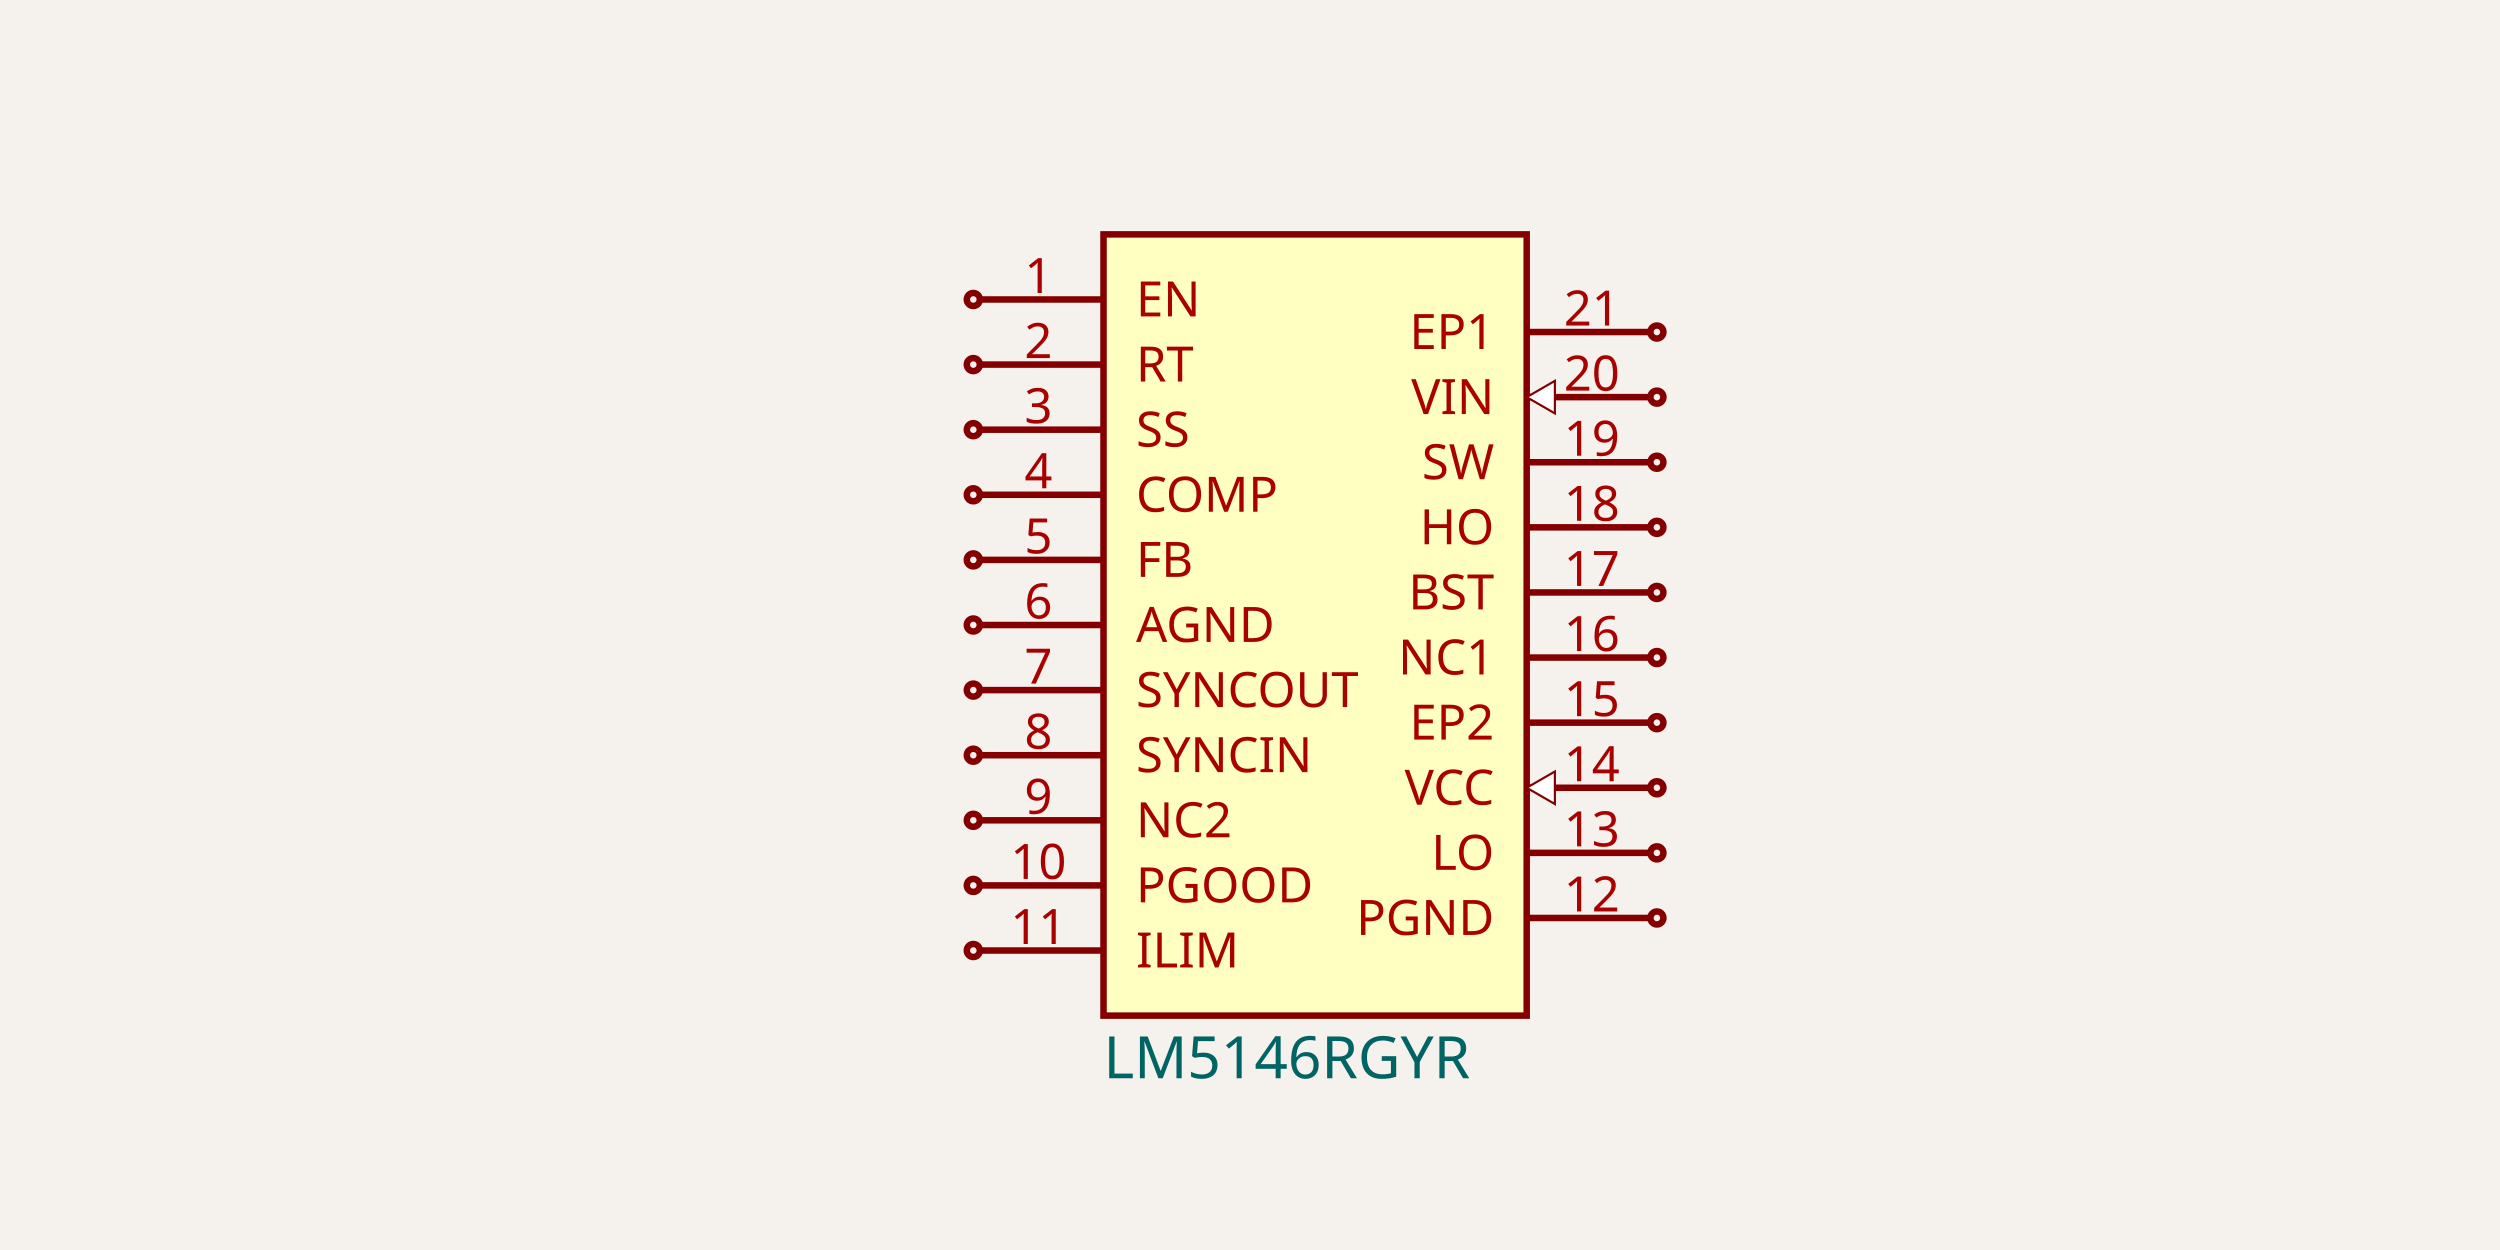
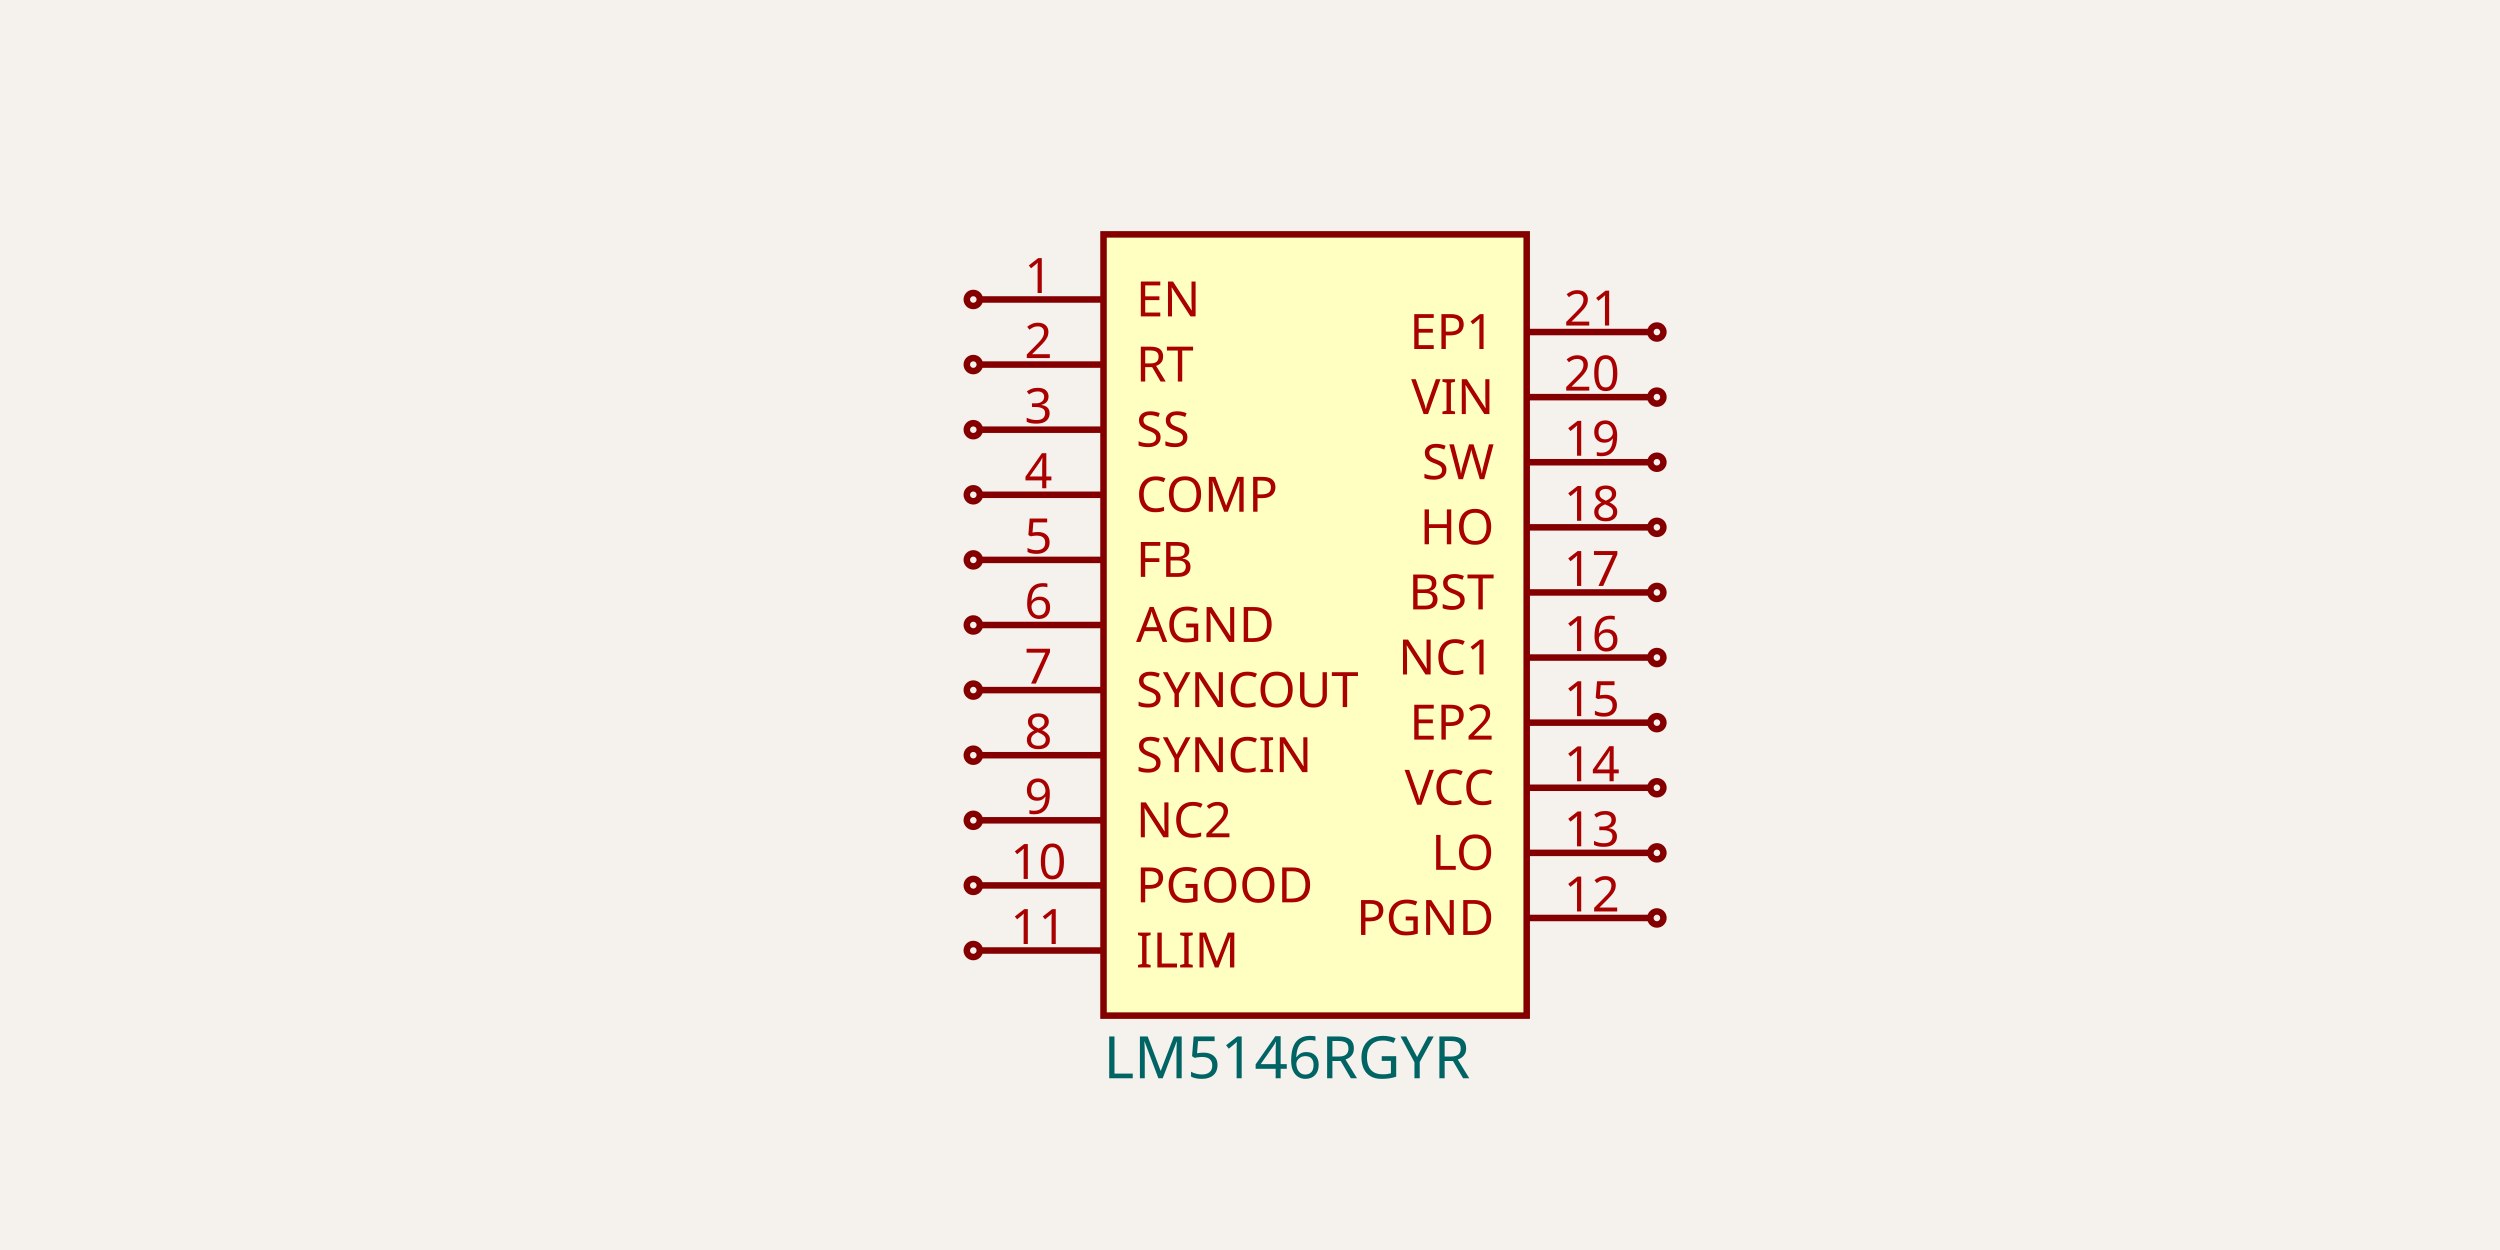
<svg xmlns="http://www.w3.org/2000/svg" class="tscircuit-schematic" width="1200" height="600" style="background-color: rgb(245, 241, 237)" data-real-to-screen-transform="matrix(156.25,0,0,-156.25,631.25,300)" data-software-used-string="@tscircuit/core@0.0.1766">
  <style>
              .boundary { fill: rgb(245, 241, 237); }
              .schematic-boundary { fill: none; stroke: #fff; }
              .component { fill: none; stroke: rgb(132, 0, 0); }
              .chip { fill: rgb(255, 255, 194); stroke: rgb(132, 0, 0); }
              .component-pin { fill: none; stroke: rgb(132, 0, 0); }
              .text { font-family: sans-serif; fill: rgb(0, 150, 0); }
              .pin-number { fill: rgb(169, 0, 0); }
              .port-label { fill: rgb(0, 100, 100); }
              .component-name { fill: rgb(0, 100, 100); }
              
            </style>
  <rect class="boundary" x="0" y="0" width="1200" height="600" />
  <g class="sch-component" data-circuit-json-type="schematic_component" data-schematic-component-id="schematic_component_0">
    <rect class="component chip sch-component-body" x="529.688" y="112.5" width="203.125" height="375" stroke-width="3.125px" fill="rgb(255, 255, 194)" stroke="rgb(132, 0, 0)" />
    <rect class="component-overlay sch-component-overlay" x="529.688" y="112.5" width="203.125" height="375" fill="transparent" />
    <text class="sch-text" x="529.688" y="507.812" fill="#006464" text-anchor="start" dominant-baseline="middle" font-family="sans-serif" font-size="28.125px" transform="rotate(0, 529.6875, 507.8125)">LM5146RGYR</text>
    <text class="sch-text" x="529.688" y="92.188" fill="#006464" text-anchor="start" dominant-baseline="middle" font-family="sans-serif" font-size="28.125px" transform="rotate(0, 529.6875, 92.1875)" />
    <line class="component-pin sch-component-pin sch-port-line" x1="529.688" y1="143.75" x2="470.312" y2="143.75" stroke-width="3.125px" />
    <g class="sch-port" data-schematic-port-id="source_port_0">
      <circle class="component-pin sch-component-pin sch-port-terminal" cx="467.188" cy="143.75" r="3.125" stroke-width="3.125px" />
      <rect x="464.062" y="140.625" width="6.25" height="6.25" opacity="0" />
    </g>
    <text class="pin-number sch-pin-number" x="498.438" y="140.625" style="font-family: sans-serif;" fill="rgb(169, 0, 0)" text-anchor="middle" dominant-baseline="auto" font-size="23.438px" transform="">1</text>
    <text class="pin-number sch-pin-label" x="545.312" y="143.75" style="font-family: sans-serif;" fill="rgb(169, 0, 0)" text-anchor="start" dominant-baseline="middle" font-size="23.438px" transform="">EN</text>
    <line class="component-pin sch-component-pin sch-port-line" x1="529.688" y1="175" x2="470.312" y2="175" stroke-width="3.125px" />
    <g class="sch-port" data-schematic-port-id="source_port_1">
      <circle class="component-pin sch-component-pin sch-port-terminal" cx="467.188" cy="175" r="3.125" stroke-width="3.125px" />
      <rect x="464.062" y="171.875" width="6.25" height="6.25" opacity="0" />
    </g>
    <text class="pin-number sch-pin-number" x="498.438" y="171.875" style="font-family: sans-serif;" fill="rgb(169, 0, 0)" text-anchor="middle" dominant-baseline="auto" font-size="23.438px" transform="">2</text>
    <text class="pin-number sch-pin-label" x="545.312" y="175" style="font-family: sans-serif;" fill="rgb(169, 0, 0)" text-anchor="start" dominant-baseline="middle" font-size="23.438px" transform="">RT</text>
    <line class="component-pin sch-component-pin sch-port-line" x1="529.688" y1="206.25" x2="470.312" y2="206.25" stroke-width="3.125px" />
    <g class="sch-port" data-schematic-port-id="source_port_2">
      <circle class="component-pin sch-component-pin sch-port-terminal" cx="467.188" cy="206.25" r="3.125" stroke-width="3.125px" />
      <rect x="464.062" y="203.125" width="6.25" height="6.25" opacity="0" />
    </g>
    <text class="pin-number sch-pin-number" x="498.438" y="203.125" style="font-family: sans-serif;" fill="rgb(169, 0, 0)" text-anchor="middle" dominant-baseline="auto" font-size="23.438px" transform="">3</text>
    <text class="pin-number sch-pin-label" x="545.312" y="206.25" style="font-family: sans-serif;" fill="rgb(169, 0, 0)" text-anchor="start" dominant-baseline="middle" font-size="23.438px" transform="">SS</text>
    <line class="component-pin sch-component-pin sch-port-line" x1="529.688" y1="237.5" x2="470.312" y2="237.5" stroke-width="3.125px" />
    <g class="sch-port" data-schematic-port-id="source_port_3">
      <circle class="component-pin sch-component-pin sch-port-terminal" cx="467.188" cy="237.5" r="3.125" stroke-width="3.125px" />
      <rect x="464.062" y="234.375" width="6.25" height="6.25" opacity="0" />
    </g>
    <text class="pin-number sch-pin-number" x="498.438" y="234.375" style="font-family: sans-serif;" fill="rgb(169, 0, 0)" text-anchor="middle" dominant-baseline="auto" font-size="23.438px" transform="">4</text>
    <text class="pin-number sch-pin-label" x="545.312" y="237.5" style="font-family: sans-serif;" fill="rgb(169, 0, 0)" text-anchor="start" dominant-baseline="middle" font-size="23.438px" transform="">COMP</text>
    <line class="component-pin sch-component-pin sch-port-line" x1="529.688" y1="268.75" x2="470.312" y2="268.75" stroke-width="3.125px" />
    <g class="sch-port" data-schematic-port-id="source_port_4">
      <circle class="component-pin sch-component-pin sch-port-terminal" cx="467.188" cy="268.75" r="3.125" stroke-width="3.125px" />
      <rect x="464.062" y="265.625" width="6.25" height="6.25" opacity="0" />
    </g>
    <text class="pin-number sch-pin-number" x="498.438" y="265.625" style="font-family: sans-serif;" fill="rgb(169, 0, 0)" text-anchor="middle" dominant-baseline="auto" font-size="23.438px" transform="">5</text>
    <text class="pin-number sch-pin-label" x="545.312" y="268.75" style="font-family: sans-serif;" fill="rgb(169, 0, 0)" text-anchor="start" dominant-baseline="middle" font-size="23.438px" transform="">FB</text>
    <line class="component-pin sch-component-pin sch-port-line" x1="529.688" y1="300" x2="470.312" y2="300" stroke-width="3.125px" />
    <g class="sch-port" data-schematic-port-id="source_port_5">
      <circle class="component-pin sch-component-pin sch-port-terminal" cx="467.188" cy="300" r="3.125" stroke-width="3.125px" />
      <rect x="464.062" y="296.875" width="6.25" height="6.25" opacity="0" />
    </g>
    <text class="pin-number sch-pin-number" x="498.438" y="296.875" style="font-family: sans-serif;" fill="rgb(169, 0, 0)" text-anchor="middle" dominant-baseline="auto" font-size="23.438px" transform="">6</text>
    <text class="pin-number sch-pin-label" x="545.312" y="300" style="font-family: sans-serif;" fill="rgb(169, 0, 0)" text-anchor="start" dominant-baseline="middle" font-size="23.438px" transform="">AGND</text>
    <line class="component-pin sch-component-pin sch-port-line" x1="529.688" y1="331.25" x2="470.312" y2="331.25" stroke-width="3.125px" />
    <g class="sch-port" data-schematic-port-id="source_port_6">
      <circle class="component-pin sch-component-pin sch-port-terminal" cx="467.188" cy="331.25" r="3.125" stroke-width="3.125px" />
      <rect x="464.062" y="328.125" width="6.25" height="6.25" opacity="0" />
    </g>
    <text class="pin-number sch-pin-number" x="498.438" y="328.125" style="font-family: sans-serif;" fill="rgb(169, 0, 0)" text-anchor="middle" dominant-baseline="auto" font-size="23.438px" transform="">7</text>
    <text class="pin-number sch-pin-label" x="545.312" y="331.25" style="font-family: sans-serif;" fill="rgb(169, 0, 0)" text-anchor="start" dominant-baseline="middle" font-size="23.438px" transform="">SYNCOUT</text>
    <line class="component-pin sch-component-pin sch-port-line" x1="529.688" y1="362.5" x2="470.312" y2="362.5" stroke-width="3.125px" />
    <g class="sch-port" data-schematic-port-id="source_port_7">
      <circle class="component-pin sch-component-pin sch-port-terminal" cx="467.188" cy="362.5" r="3.125" stroke-width="3.125px" />
      <rect x="464.062" y="359.375" width="6.25" height="6.25" opacity="0" />
    </g>
    <text class="pin-number sch-pin-number" x="498.438" y="359.375" style="font-family: sans-serif;" fill="rgb(169, 0, 0)" text-anchor="middle" dominant-baseline="auto" font-size="23.438px" transform="">8</text>
    <text class="pin-number sch-pin-label" x="545.312" y="362.5" style="font-family: sans-serif;" fill="rgb(169, 0, 0)" text-anchor="start" dominant-baseline="middle" font-size="23.438px" transform="">SYNCIN</text>
    <line class="component-pin sch-component-pin sch-port-line" x1="529.688" y1="393.75" x2="470.312" y2="393.75" stroke-width="3.125px" />
    <g class="sch-port" data-schematic-port-id="source_port_8">
      <circle class="component-pin sch-component-pin sch-port-terminal" cx="467.188" cy="393.75" r="3.125" stroke-width="3.125px" />
      <rect x="464.062" y="390.625" width="6.25" height="6.25" opacity="0" />
    </g>
    <text class="pin-number sch-pin-number" x="498.438" y="390.625" style="font-family: sans-serif;" fill="rgb(169, 0, 0)" text-anchor="middle" dominant-baseline="auto" font-size="23.438px" transform="">9</text>
    <text class="pin-number sch-pin-label" x="545.312" y="393.75" style="font-family: sans-serif;" fill="rgb(169, 0, 0)" text-anchor="start" dominant-baseline="middle" font-size="23.438px" transform="">NC2</text>
    <line class="component-pin sch-component-pin sch-port-line" x1="529.688" y1="425" x2="470.312" y2="425" stroke-width="3.125px" />
    <g class="sch-port" data-schematic-port-id="source_port_9">
      <circle class="component-pin sch-component-pin sch-port-terminal" cx="467.188" cy="425" r="3.125" stroke-width="3.125px" />
      <rect x="464.062" y="421.875" width="6.25" height="6.25" opacity="0" />
    </g>
    <text class="pin-number sch-pin-number" x="498.438" y="421.875" style="font-family: sans-serif;" fill="rgb(169, 0, 0)" text-anchor="middle" dominant-baseline="auto" font-size="23.438px" transform="">10</text>
    <text class="pin-number sch-pin-label" x="545.312" y="425" style="font-family: sans-serif;" fill="rgb(169, 0, 0)" text-anchor="start" dominant-baseline="middle" font-size="23.438px" transform="">PGOOD</text>
    <line class="component-pin sch-component-pin sch-port-line" x1="529.688" y1="456.25" x2="470.312" y2="456.25" stroke-width="3.125px" />
    <g class="sch-port" data-schematic-port-id="source_port_10">
      <circle class="component-pin sch-component-pin sch-port-terminal" cx="467.188" cy="456.25" r="3.125" stroke-width="3.125px" />
      <rect x="464.062" y="453.125" width="6.25" height="6.25" opacity="0" />
    </g>
    <text class="pin-number sch-pin-number" x="498.438" y="453.125" style="font-family: sans-serif;" fill="rgb(169, 0, 0)" text-anchor="middle" dominant-baseline="auto" font-size="23.438px" transform="">11</text>
    <text class="pin-number sch-pin-label" x="545.312" y="456.25" style="font-family: sans-serif;" fill="rgb(169, 0, 0)" text-anchor="start" dominant-baseline="middle" font-size="23.438px" transform="">ILIM</text>
    <line class="component-pin sch-component-pin sch-port-line" x1="732.812" y1="440.625" x2="792.188" y2="440.625" stroke-width="3.125px" />
    <g class="sch-port" data-schematic-port-id="source_port_11">
      <circle class="component-pin sch-component-pin sch-port-terminal" cx="795.312" cy="440.625" r="3.125" stroke-width="3.125px" />
      <rect x="792.188" y="437.5" width="6.25" height="6.25" opacity="0" />
    </g>
    <text class="pin-number sch-pin-number" x="764.062" y="437.5" style="font-family: sans-serif;" fill="rgb(169, 0, 0)" text-anchor="middle" dominant-baseline="auto" font-size="23.438px" transform="">12</text>
    <text class="pin-number sch-pin-label" x="717.188" y="440.625" style="font-family: sans-serif;" fill="rgb(169, 0, 0)" text-anchor="end" dominant-baseline="middle" font-size="23.438px" transform="">PGND</text>
    <line class="component-pin sch-component-pin sch-port-line" x1="732.812" y1="409.375" x2="792.188" y2="409.375" stroke-width="3.125px" />
    <g class="sch-port" data-schematic-port-id="source_port_12">
      <circle class="component-pin sch-component-pin sch-port-terminal" cx="795.312" cy="409.375" r="3.125" stroke-width="3.125px" />
      <rect x="792.188" y="406.25" width="6.25" height="6.25" opacity="0" />
    </g>
    <text class="pin-number sch-pin-number" x="764.062" y="406.25" style="font-family: sans-serif;" fill="rgb(169, 0, 0)" text-anchor="middle" dominant-baseline="auto" font-size="23.438px" transform="">13</text>
    <text class="pin-number sch-pin-label" x="717.188" y="409.375" style="font-family: sans-serif;" fill="rgb(169, 0, 0)" text-anchor="end" dominant-baseline="middle" font-size="23.438px" transform="">LO</text>
    <line class="component-pin sch-component-pin sch-port-line" x1="732.812" y1="378.125" x2="792.188" y2="378.125" stroke-width="3.125px" />
    <g class="sch-port" data-schematic-port-id="source_port_13">
      <circle class="component-pin sch-component-pin sch-port-terminal" cx="795.312" cy="378.125" r="3.125" stroke-width="3.125px" />
      <rect x="792.188" y="375" width="6.25" height="6.25" opacity="0" />
    </g>
-     <polygon points="732.812,378.125 746.344,370.312 746.344,385.938" fill="white" stroke="rgb(132, 0, 0)" stroke-width="1.042px" />
    <text class="pin-number sch-pin-number" x="764.062" y="375" style="font-family: sans-serif;" fill="rgb(169, 0, 0)" text-anchor="middle" dominant-baseline="auto" font-size="23.438px" transform="">14</text>
    <text class="pin-number sch-pin-label" x="717.188" y="378.125" style="font-family: sans-serif;" fill="rgb(169, 0, 0)" text-anchor="end" dominant-baseline="middle" font-size="23.438px" transform="">VCC</text>
    <line class="component-pin sch-component-pin sch-port-line" x1="732.812" y1="346.875" x2="792.188" y2="346.875" stroke-width="3.125px" />
    <g class="sch-port" data-schematic-port-id="source_port_14">
      <circle class="component-pin sch-component-pin sch-port-terminal" cx="795.312" cy="346.875" r="3.125" stroke-width="3.125px" />
      <rect x="792.188" y="343.75" width="6.25" height="6.25" opacity="0" />
    </g>
    <text class="pin-number sch-pin-number" x="764.062" y="343.75" style="font-family: sans-serif;" fill="rgb(169, 0, 0)" text-anchor="middle" dominant-baseline="auto" font-size="23.438px" transform="">15</text>
    <text class="pin-number sch-pin-label" x="717.188" y="346.875" style="font-family: sans-serif;" fill="rgb(169, 0, 0)" text-anchor="end" dominant-baseline="middle" font-size="23.438px" transform="">EP2</text>
    <line class="component-pin sch-component-pin sch-port-line" x1="732.812" y1="315.625" x2="792.188" y2="315.625" stroke-width="3.125px" />
    <g class="sch-port" data-schematic-port-id="source_port_15">
      <circle class="component-pin sch-component-pin sch-port-terminal" cx="795.312" cy="315.625" r="3.125" stroke-width="3.125px" />
      <rect x="792.188" y="312.5" width="6.25" height="6.25" opacity="0" />
    </g>
    <text class="pin-number sch-pin-number" x="764.062" y="312.5" style="font-family: sans-serif;" fill="rgb(169, 0, 0)" text-anchor="middle" dominant-baseline="auto" font-size="23.438px" transform="">16</text>
    <text class="pin-number sch-pin-label" x="717.188" y="315.625" style="font-family: sans-serif;" fill="rgb(169, 0, 0)" text-anchor="end" dominant-baseline="middle" font-size="23.438px" transform="">NC1</text>
    <line class="component-pin sch-component-pin sch-port-line" x1="732.812" y1="284.375" x2="792.188" y2="284.375" stroke-width="3.125px" />
    <g class="sch-port" data-schematic-port-id="source_port_16">
      <circle class="component-pin sch-component-pin sch-port-terminal" cx="795.312" cy="284.375" r="3.125" stroke-width="3.125px" />
      <rect x="792.188" y="281.25" width="6.25" height="6.25" opacity="0" />
    </g>
    <text class="pin-number sch-pin-number" x="764.062" y="281.25" style="font-family: sans-serif;" fill="rgb(169, 0, 0)" text-anchor="middle" dominant-baseline="auto" font-size="23.438px" transform="">17</text>
    <text class="pin-number sch-pin-label" x="717.188" y="284.375" style="font-family: sans-serif;" fill="rgb(169, 0, 0)" text-anchor="end" dominant-baseline="middle" font-size="23.438px" transform="">BST</text>
    <line class="component-pin sch-component-pin sch-port-line" x1="732.812" y1="253.125" x2="792.188" y2="253.125" stroke-width="3.125px" />
    <g class="sch-port" data-schematic-port-id="source_port_17">
      <circle class="component-pin sch-component-pin sch-port-terminal" cx="795.312" cy="253.125" r="3.125" stroke-width="3.125px" />
      <rect x="792.188" y="250" width="6.25" height="6.25" opacity="0" />
    </g>
    <text class="pin-number sch-pin-number" x="764.062" y="250" style="font-family: sans-serif;" fill="rgb(169, 0, 0)" text-anchor="middle" dominant-baseline="auto" font-size="23.438px" transform="">18</text>
    <text class="pin-number sch-pin-label" x="717.188" y="253.125" style="font-family: sans-serif;" fill="rgb(169, 0, 0)" text-anchor="end" dominant-baseline="middle" font-size="23.438px" transform="">HO</text>
    <line class="component-pin sch-component-pin sch-port-line" x1="732.812" y1="221.875" x2="792.188" y2="221.875" stroke-width="3.125px" />
    <g class="sch-port" data-schematic-port-id="source_port_18">
      <circle class="component-pin sch-component-pin sch-port-terminal" cx="795.312" cy="221.875" r="3.125" stroke-width="3.125px" />
      <rect x="792.188" y="218.75" width="6.25" height="6.25" opacity="0" />
    </g>
    <text class="pin-number sch-pin-number" x="764.062" y="218.75" style="font-family: sans-serif;" fill="rgb(169, 0, 0)" text-anchor="middle" dominant-baseline="auto" font-size="23.438px" transform="">19</text>
    <text class="pin-number sch-pin-label" x="717.188" y="221.875" style="font-family: sans-serif;" fill="rgb(169, 0, 0)" text-anchor="end" dominant-baseline="middle" font-size="23.438px" transform="">SW</text>
    <line class="component-pin sch-component-pin sch-port-line" x1="732.812" y1="190.625" x2="792.188" y2="190.625" stroke-width="3.125px" />
    <g class="sch-port" data-schematic-port-id="source_port_19">
      <circle class="component-pin sch-component-pin sch-port-terminal" cx="795.312" cy="190.625" r="3.125" stroke-width="3.125px" />
      <rect x="792.188" y="187.5" width="6.25" height="6.25" opacity="0" />
    </g>
-     <polygon points="732.812,190.625 746.344,182.812 746.344,198.438" fill="white" stroke="rgb(132, 0, 0)" stroke-width="1.042px" />
    <text class="pin-number sch-pin-number" x="764.062" y="187.5" style="font-family: sans-serif;" fill="rgb(169, 0, 0)" text-anchor="middle" dominant-baseline="auto" font-size="23.438px" transform="">20</text>
    <text class="pin-number sch-pin-label" x="717.188" y="190.625" style="font-family: sans-serif;" fill="rgb(169, 0, 0)" text-anchor="end" dominant-baseline="middle" font-size="23.438px" transform="">VIN</text>
    <line class="component-pin sch-component-pin sch-port-line" x1="732.812" y1="159.375" x2="792.188" y2="159.375" stroke-width="3.125px" />
    <g class="sch-port" data-schematic-port-id="source_port_20">
      <circle class="component-pin sch-component-pin sch-port-terminal" cx="795.312" cy="159.375" r="3.125" stroke-width="3.125px" />
      <rect x="792.188" y="156.25" width="6.25" height="6.25" opacity="0" />
    </g>
    <text class="pin-number sch-pin-number" x="764.062" y="156.25" style="font-family: sans-serif;" fill="rgb(169, 0, 0)" text-anchor="middle" dominant-baseline="auto" font-size="23.438px" transform="">21</text>
    <text class="pin-number sch-pin-label" x="717.188" y="159.375" style="font-family: sans-serif;" fill="rgb(169, 0, 0)" text-anchor="end" dominant-baseline="middle" font-size="23.438px" transform="">EP1</text>
  </g>
  <g class="schematic-port-hover sch-port-hover" data-schematic-port-id="source_port_0">
    <circle cx="467.188" cy="143.75" r="6.25" fill="red" opacity="0" />
  </g>
  <g class="schematic-port-hover sch-port-hover" data-schematic-port-id="source_port_1">
    <circle cx="467.188" cy="175" r="6.25" fill="red" opacity="0" />
  </g>
  <g class="schematic-port-hover sch-port-hover" data-schematic-port-id="source_port_2">
    <circle cx="467.188" cy="206.25" r="6.25" fill="red" opacity="0" />
  </g>
  <g class="schematic-port-hover sch-port-hover" data-schematic-port-id="source_port_3">
    <circle cx="467.188" cy="237.5" r="6.25" fill="red" opacity="0" />
  </g>
  <g class="schematic-port-hover sch-port-hover" data-schematic-port-id="source_port_4">
    <circle cx="467.188" cy="268.75" r="6.25" fill="red" opacity="0" />
  </g>
  <g class="schematic-port-hover sch-port-hover" data-schematic-port-id="source_port_5">
    <circle cx="467.188" cy="300" r="6.25" fill="red" opacity="0" />
  </g>
  <g class="schematic-port-hover sch-port-hover" data-schematic-port-id="source_port_6">
    <circle cx="467.188" cy="331.25" r="6.25" fill="red" opacity="0" />
  </g>
  <g class="schematic-port-hover sch-port-hover" data-schematic-port-id="source_port_7">
    <circle cx="467.188" cy="362.5" r="6.25" fill="red" opacity="0" />
  </g>
  <g class="schematic-port-hover sch-port-hover" data-schematic-port-id="source_port_8">
    <circle cx="467.188" cy="393.75" r="6.25" fill="red" opacity="0" />
  </g>
  <g class="schematic-port-hover sch-port-hover" data-schematic-port-id="source_port_9">
    <circle cx="467.188" cy="425" r="6.25" fill="red" opacity="0" />
  </g>
  <g class="schematic-port-hover sch-port-hover" data-schematic-port-id="source_port_10">
    <circle cx="467.188" cy="456.25" r="6.25" fill="red" opacity="0" />
  </g>
  <g class="schematic-port-hover sch-port-hover" data-schematic-port-id="source_port_11">
    <circle cx="795.312" cy="440.625" r="6.25" fill="red" opacity="0" />
  </g>
  <g class="schematic-port-hover sch-port-hover" data-schematic-port-id="source_port_12">
    <circle cx="795.312" cy="409.375" r="6.25" fill="red" opacity="0" />
  </g>
  <g class="schematic-port-hover sch-port-hover" data-schematic-port-id="source_port_13">
    <circle cx="795.312" cy="378.125" r="6.25" fill="red" opacity="0" />
  </g>
  <g class="schematic-port-hover sch-port-hover" data-schematic-port-id="source_port_14">
    <circle cx="795.312" cy="346.875" r="6.25" fill="red" opacity="0" />
  </g>
  <g class="schematic-port-hover sch-port-hover" data-schematic-port-id="source_port_15">
    <circle cx="795.312" cy="315.625" r="6.25" fill="red" opacity="0" />
  </g>
  <g class="schematic-port-hover sch-port-hover" data-schematic-port-id="source_port_16">
    <circle cx="795.312" cy="284.375" r="6.25" fill="red" opacity="0" />
  </g>
  <g class="schematic-port-hover sch-port-hover" data-schematic-port-id="source_port_17">
    <circle cx="795.312" cy="253.125" r="6.25" fill="red" opacity="0" />
  </g>
  <g class="schematic-port-hover sch-port-hover" data-schematic-port-id="source_port_18">
    <circle cx="795.312" cy="221.875" r="6.25" fill="red" opacity="0" />
  </g>
  <g class="schematic-port-hover sch-port-hover" data-schematic-port-id="source_port_19">
    <circle cx="795.312" cy="190.625" r="6.25" fill="red" opacity="0" />
  </g>
  <g class="schematic-port-hover sch-port-hover" data-schematic-port-id="source_port_20">
    <circle cx="795.312" cy="159.375" r="6.25" fill="red" opacity="0" />
  </g>
</svg>
